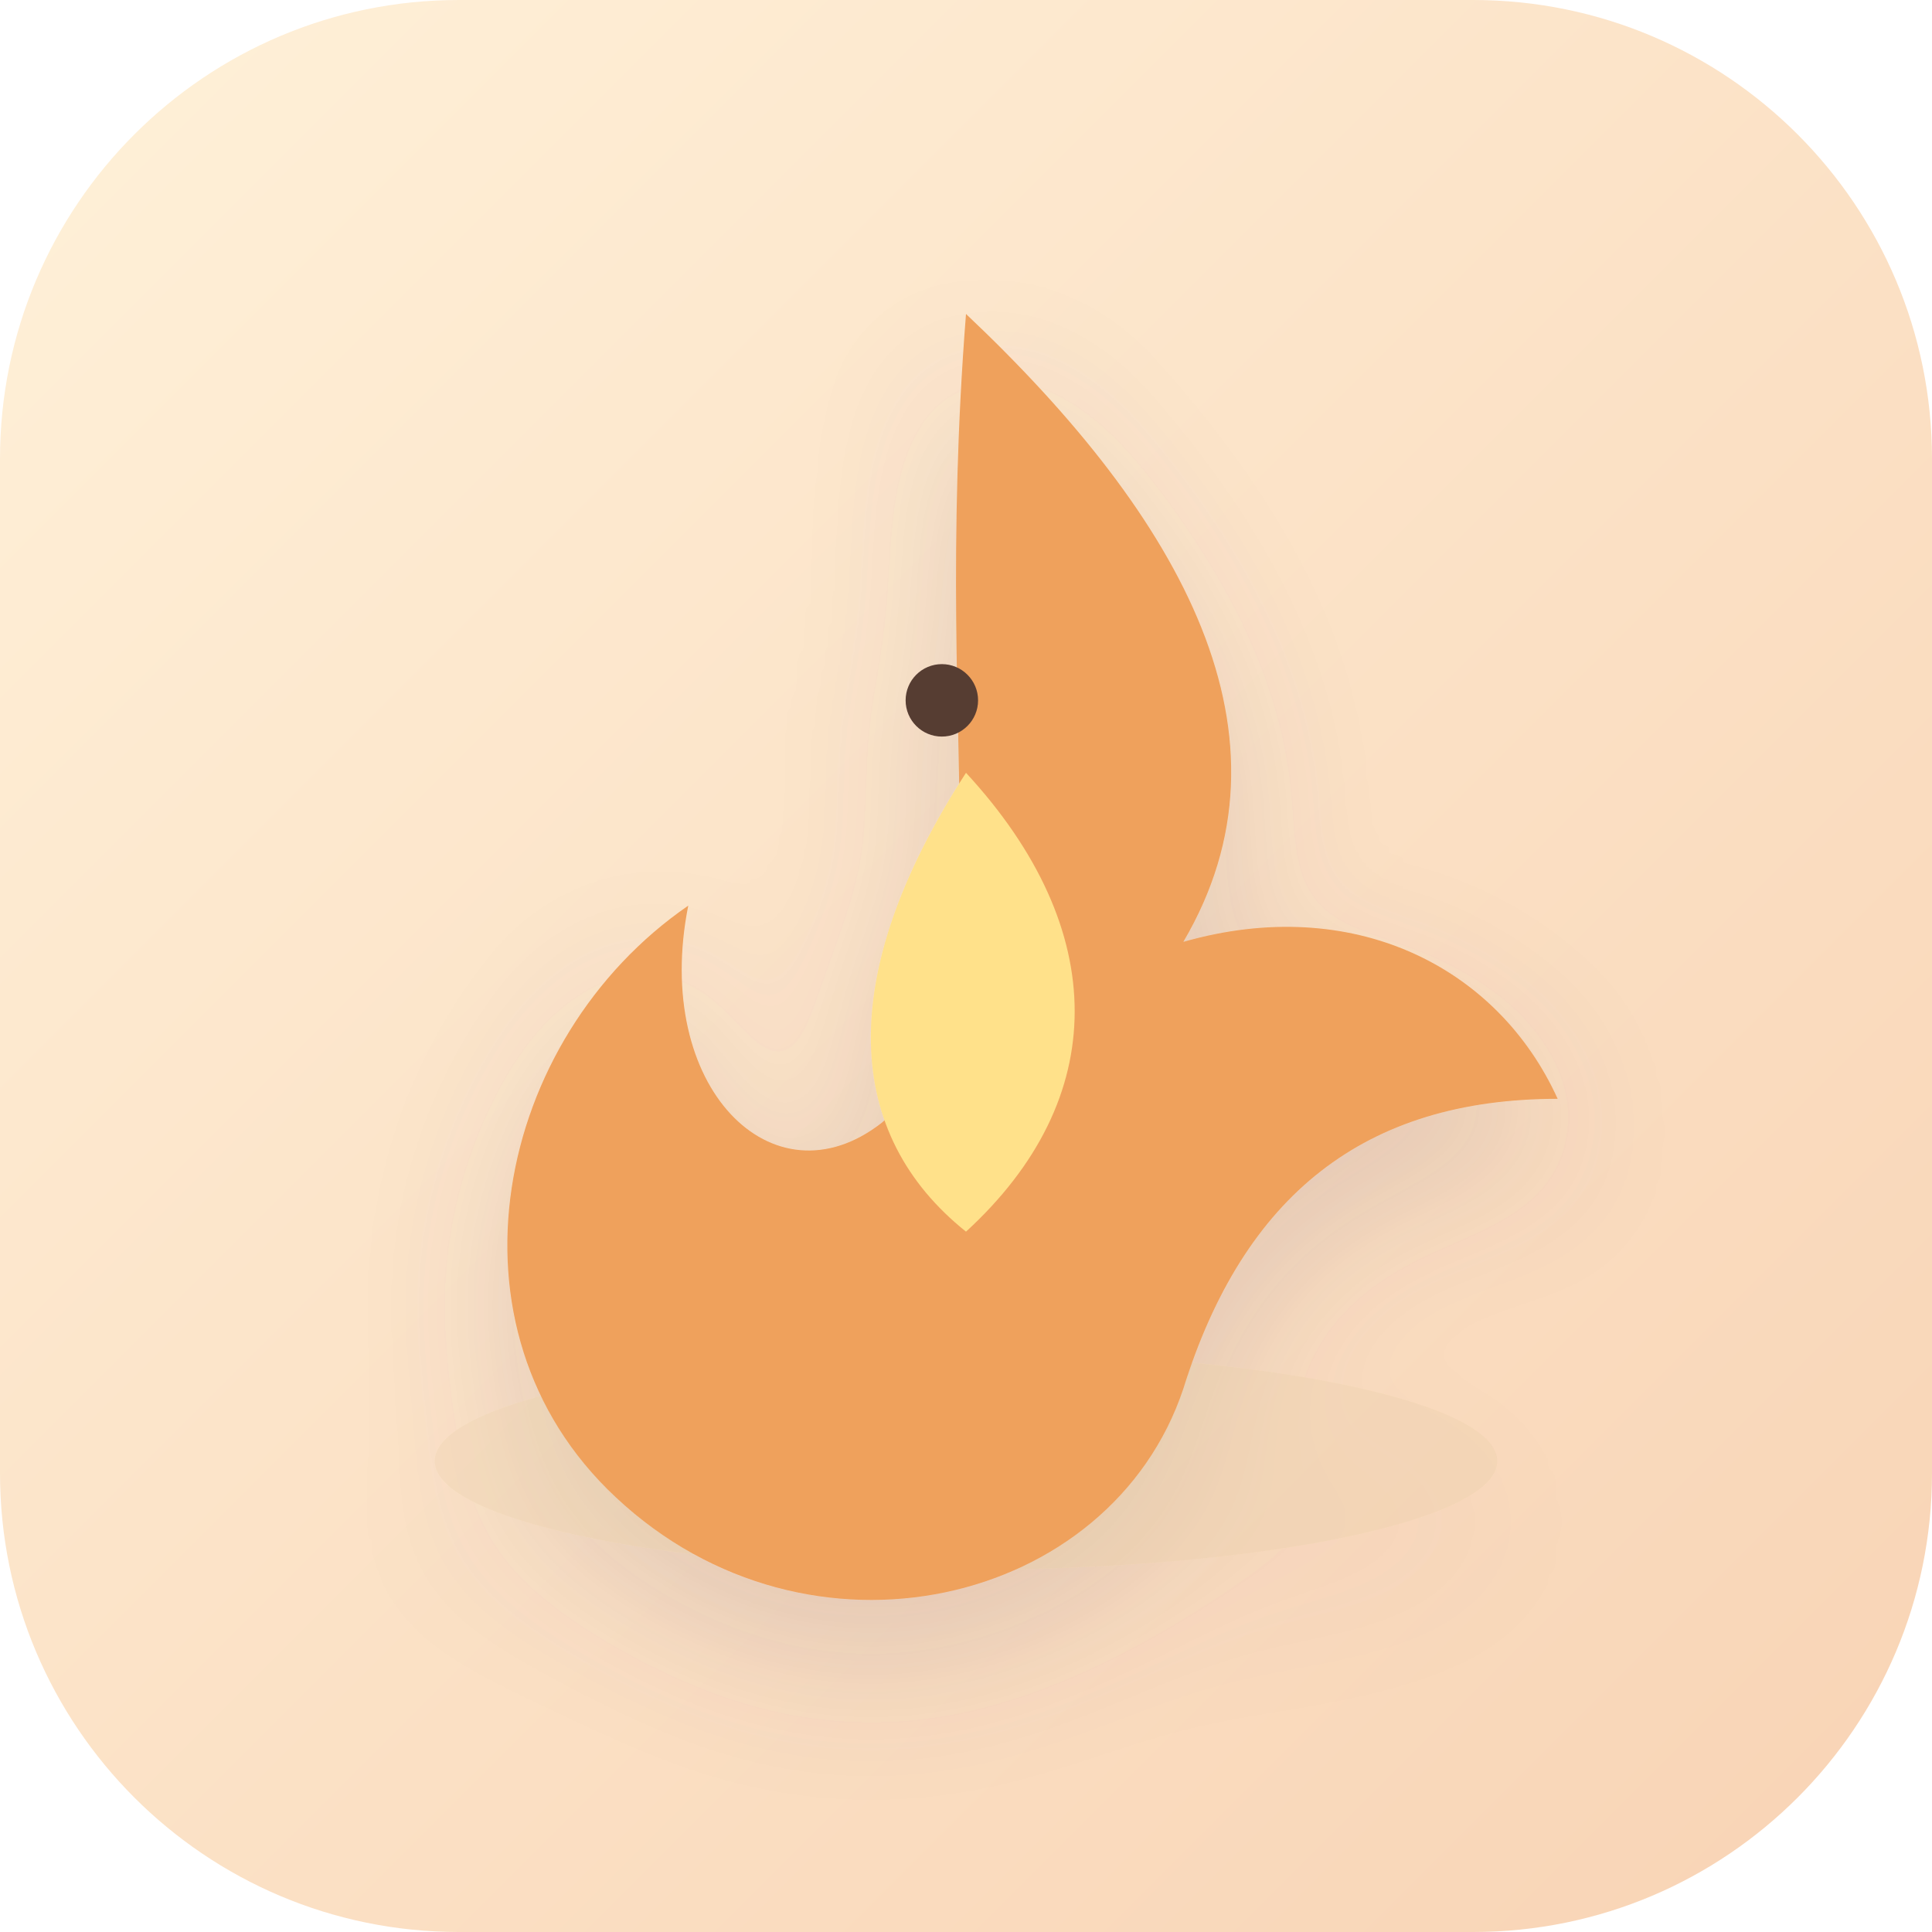
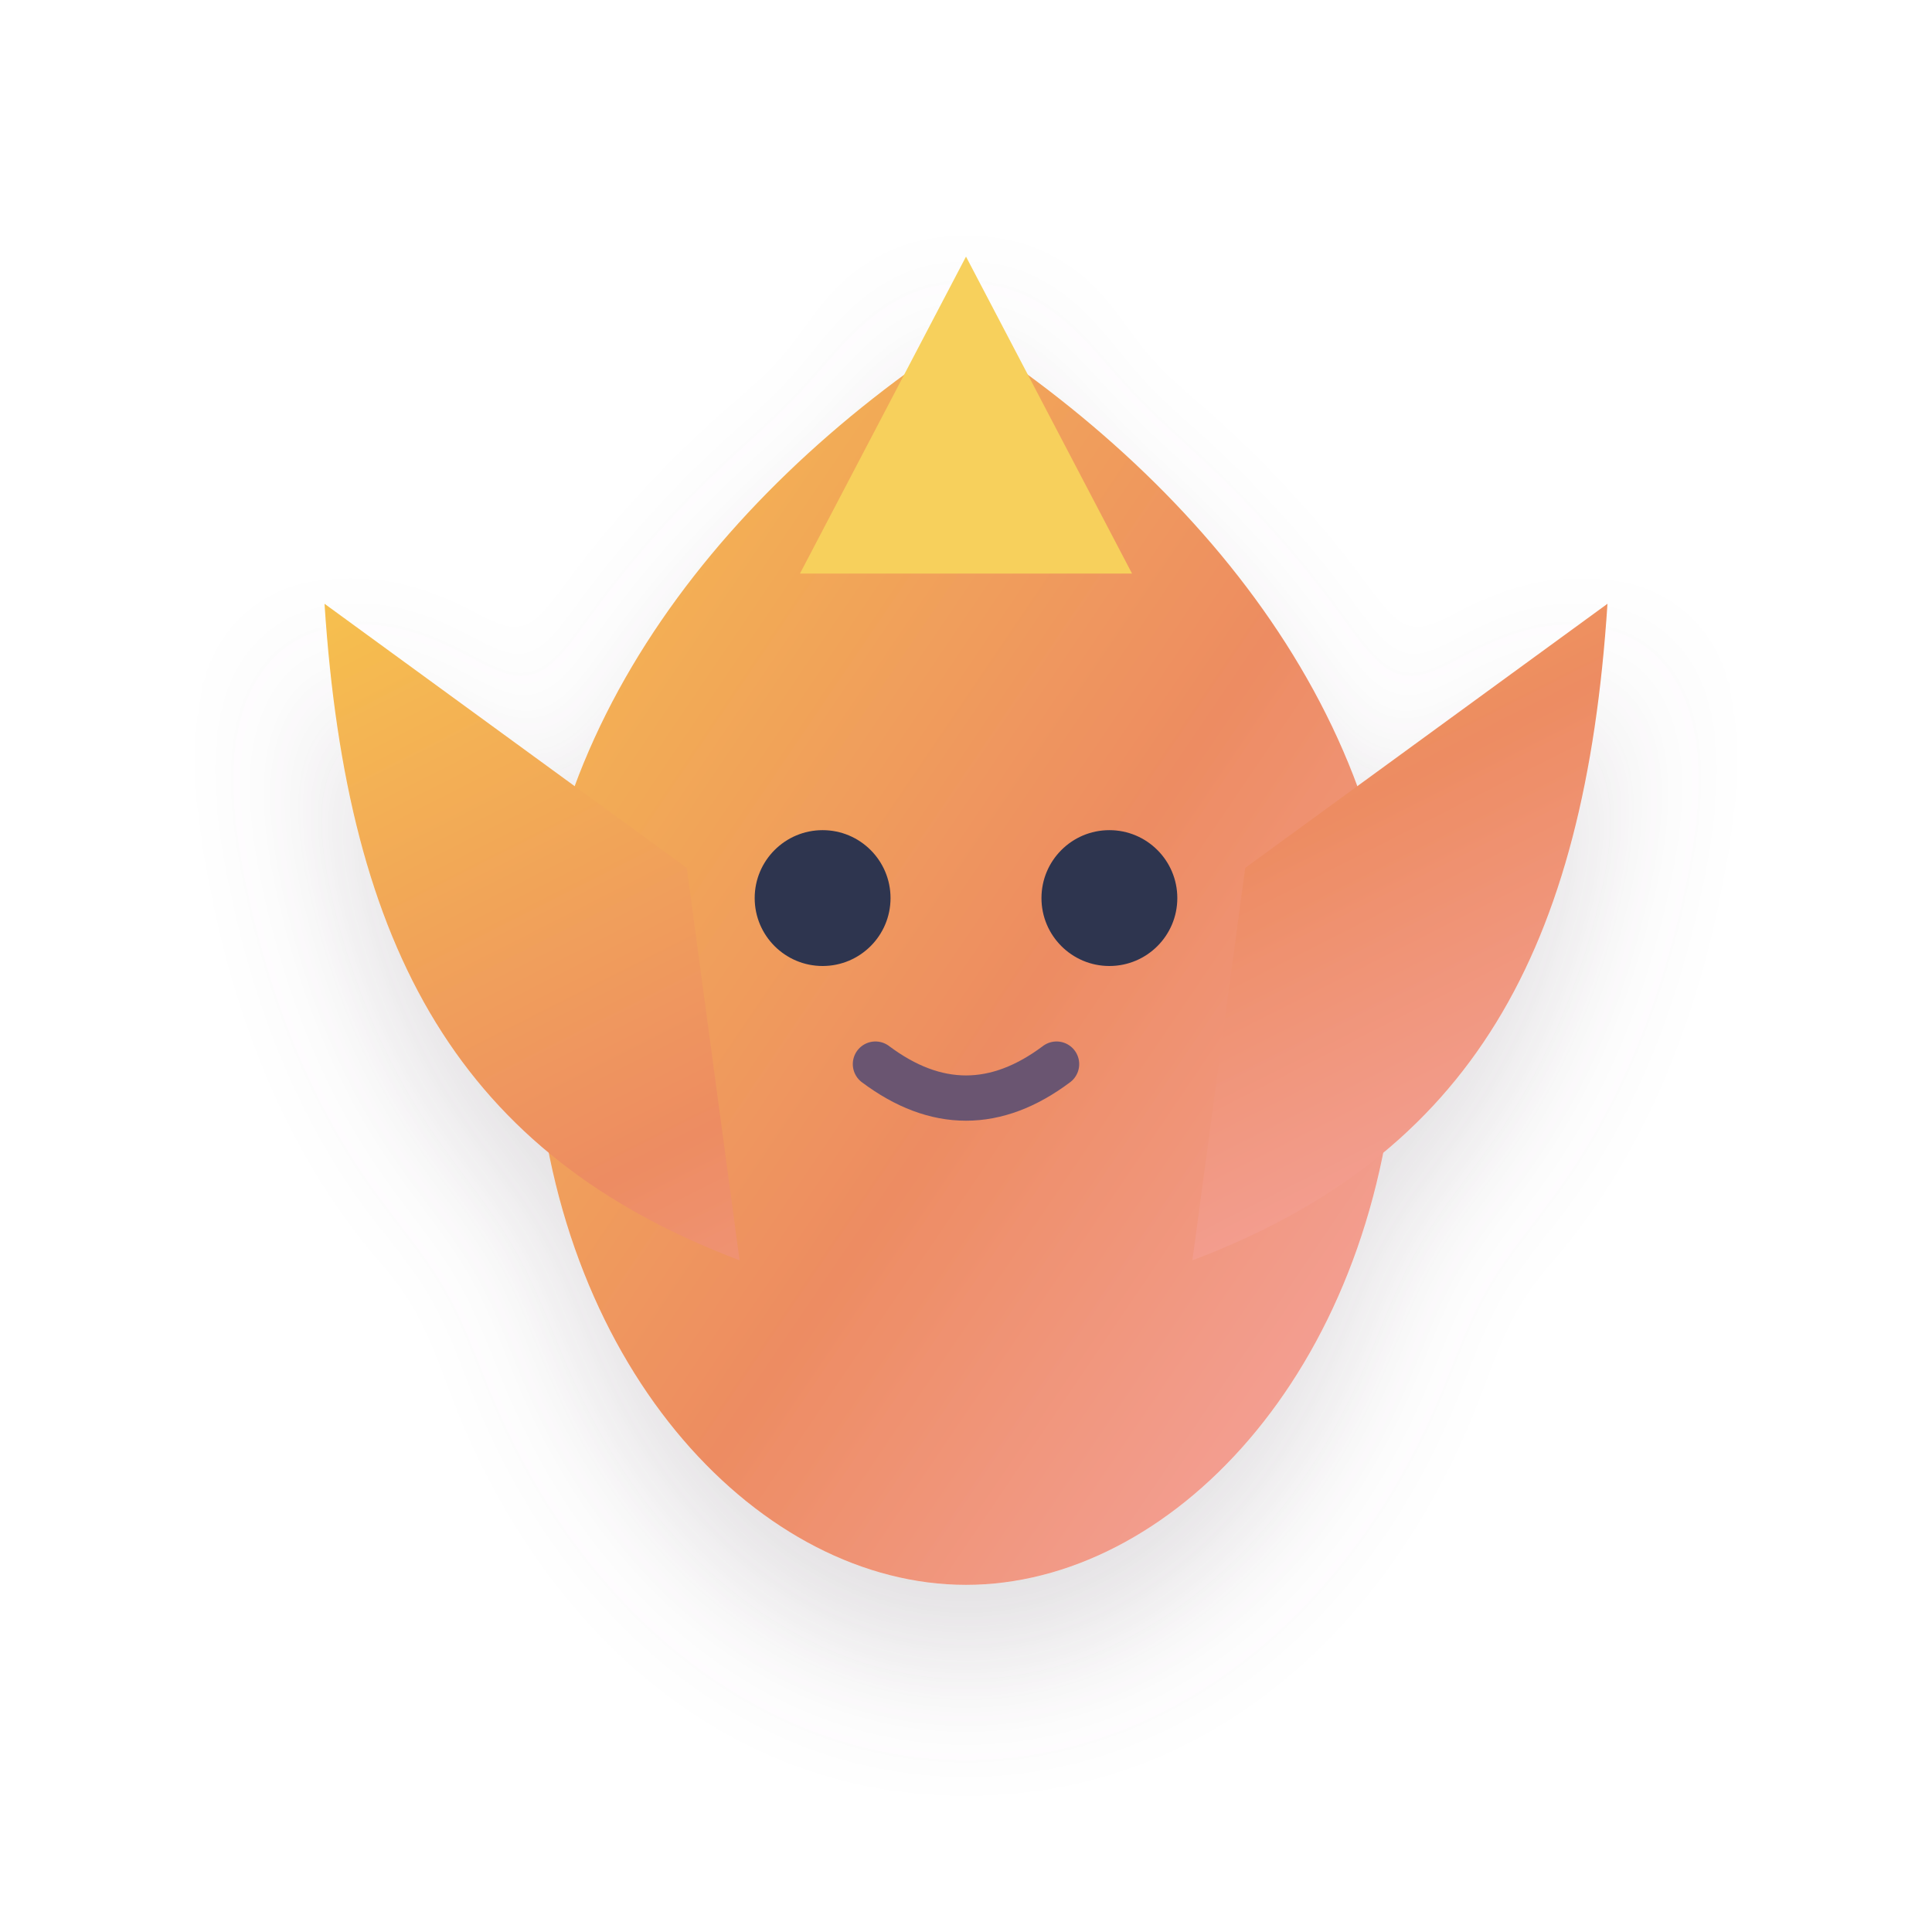
- <svg xmlns="http://www.w3.org/2000/svg" viewBox="0 0 160 160">
+ <svg xmlns="http://www.w3.org/2000/svg" viewBox="0 0 256 256">
  <defs>
-     <linearGradient id="bg" x1="0" y1="0" x2="1" y2="1">
-       <stop offset="0" stop-color="#fff1d9" />
-       <stop offset="1" stop-color="#f8d3b4" />
+     <linearGradient id="g" x1="0" y1="0" x2="1" y2="1">
+       <stop offset="0" stop-color="#f6c04e" />
+       <stop offset=".55" stop-color="#ed8c62" />
+       <stop offset="1" stop-color="#f6a6a6" />
    </linearGradient>
-     <filter id="sh" x="-30%" y="-30%" width="160%" height="160%">
-       <feDropShadow dx="0" dy="5" stdDeviation="6" flood-color="#67576e" flood-opacity=".16" />
-     </filter>
-     <filter id="soft" x="-30%" y="-30%" width="160%" height="160%">
-       <feGaussianBlur stdDeviation="2" />
+     <linearGradient id="h" x1="0" y1="0" x2="0" y2="1">
+       <stop offset="0" stop-color="#fff" stop-opacity=".78" />
+       <stop offset=".45" stop-color="#fff" stop-opacity=".08" />
+       <stop offset="1" stop-color="#000" stop-opacity=".08" />
+     </linearGradient>
+     <filter id="s" x="-30%" y="-30%" width="160%" height="170%">
+       <feDropShadow dx="0" dy="10" stdDeviation="9" flood-color="#776b78" flood-opacity=".22" />
    </filter>
  </defs>
-   <rect width="160" height="160" rx="38" fill="url(#bg)" />
-   <g filter="url(#sh)">
-     <ellipse cx="80" cy="121" rx="44" ry="9" fill="#dec59a" opacity=".2" />
-     <path d="M80 26c18 17 28 35 18 52 14-4 26 2 31 13-16 0-26 8-31 24-6 18-31 24-47 9-15-14-10-38 6-49-3 15 7 25 16 18 11-9 4-29 7-67z" fill="#efa15c" />
-     <path d="M80 64c12 13 12 27 0 38-10-8-11-21 0-38z" fill="#ffe18a" />
-     <circle cx="78" cy="58" r="3" fill="#573d33" />
+   <g filter="url(#s)">
+     <path d="M128 44c34 22 60 56 57 96-3 42-30 70-57 70s-54-28-57-70c-3-40 23-74 57-96z" fill="url(#g)" />
+     <path d="M91 115L43 80c3 46 18 73 55 87M165 115l48-35c-3 46-18 73-55 87" fill="url(#g)" />
+     <path d="M106 76l22-42 22 42" fill="#f7d05c" />
+     <circle cx="109" cy="119" r="9" fill="#2e3450" />
+     <circle cx="147" cy="119" r="9" fill="#2e3450" />
+     <path d="M116 141q12 9 24 0" stroke="#6b5571" stroke-width="6" fill="none" stroke-linecap="round" />
  </g>
</svg>
